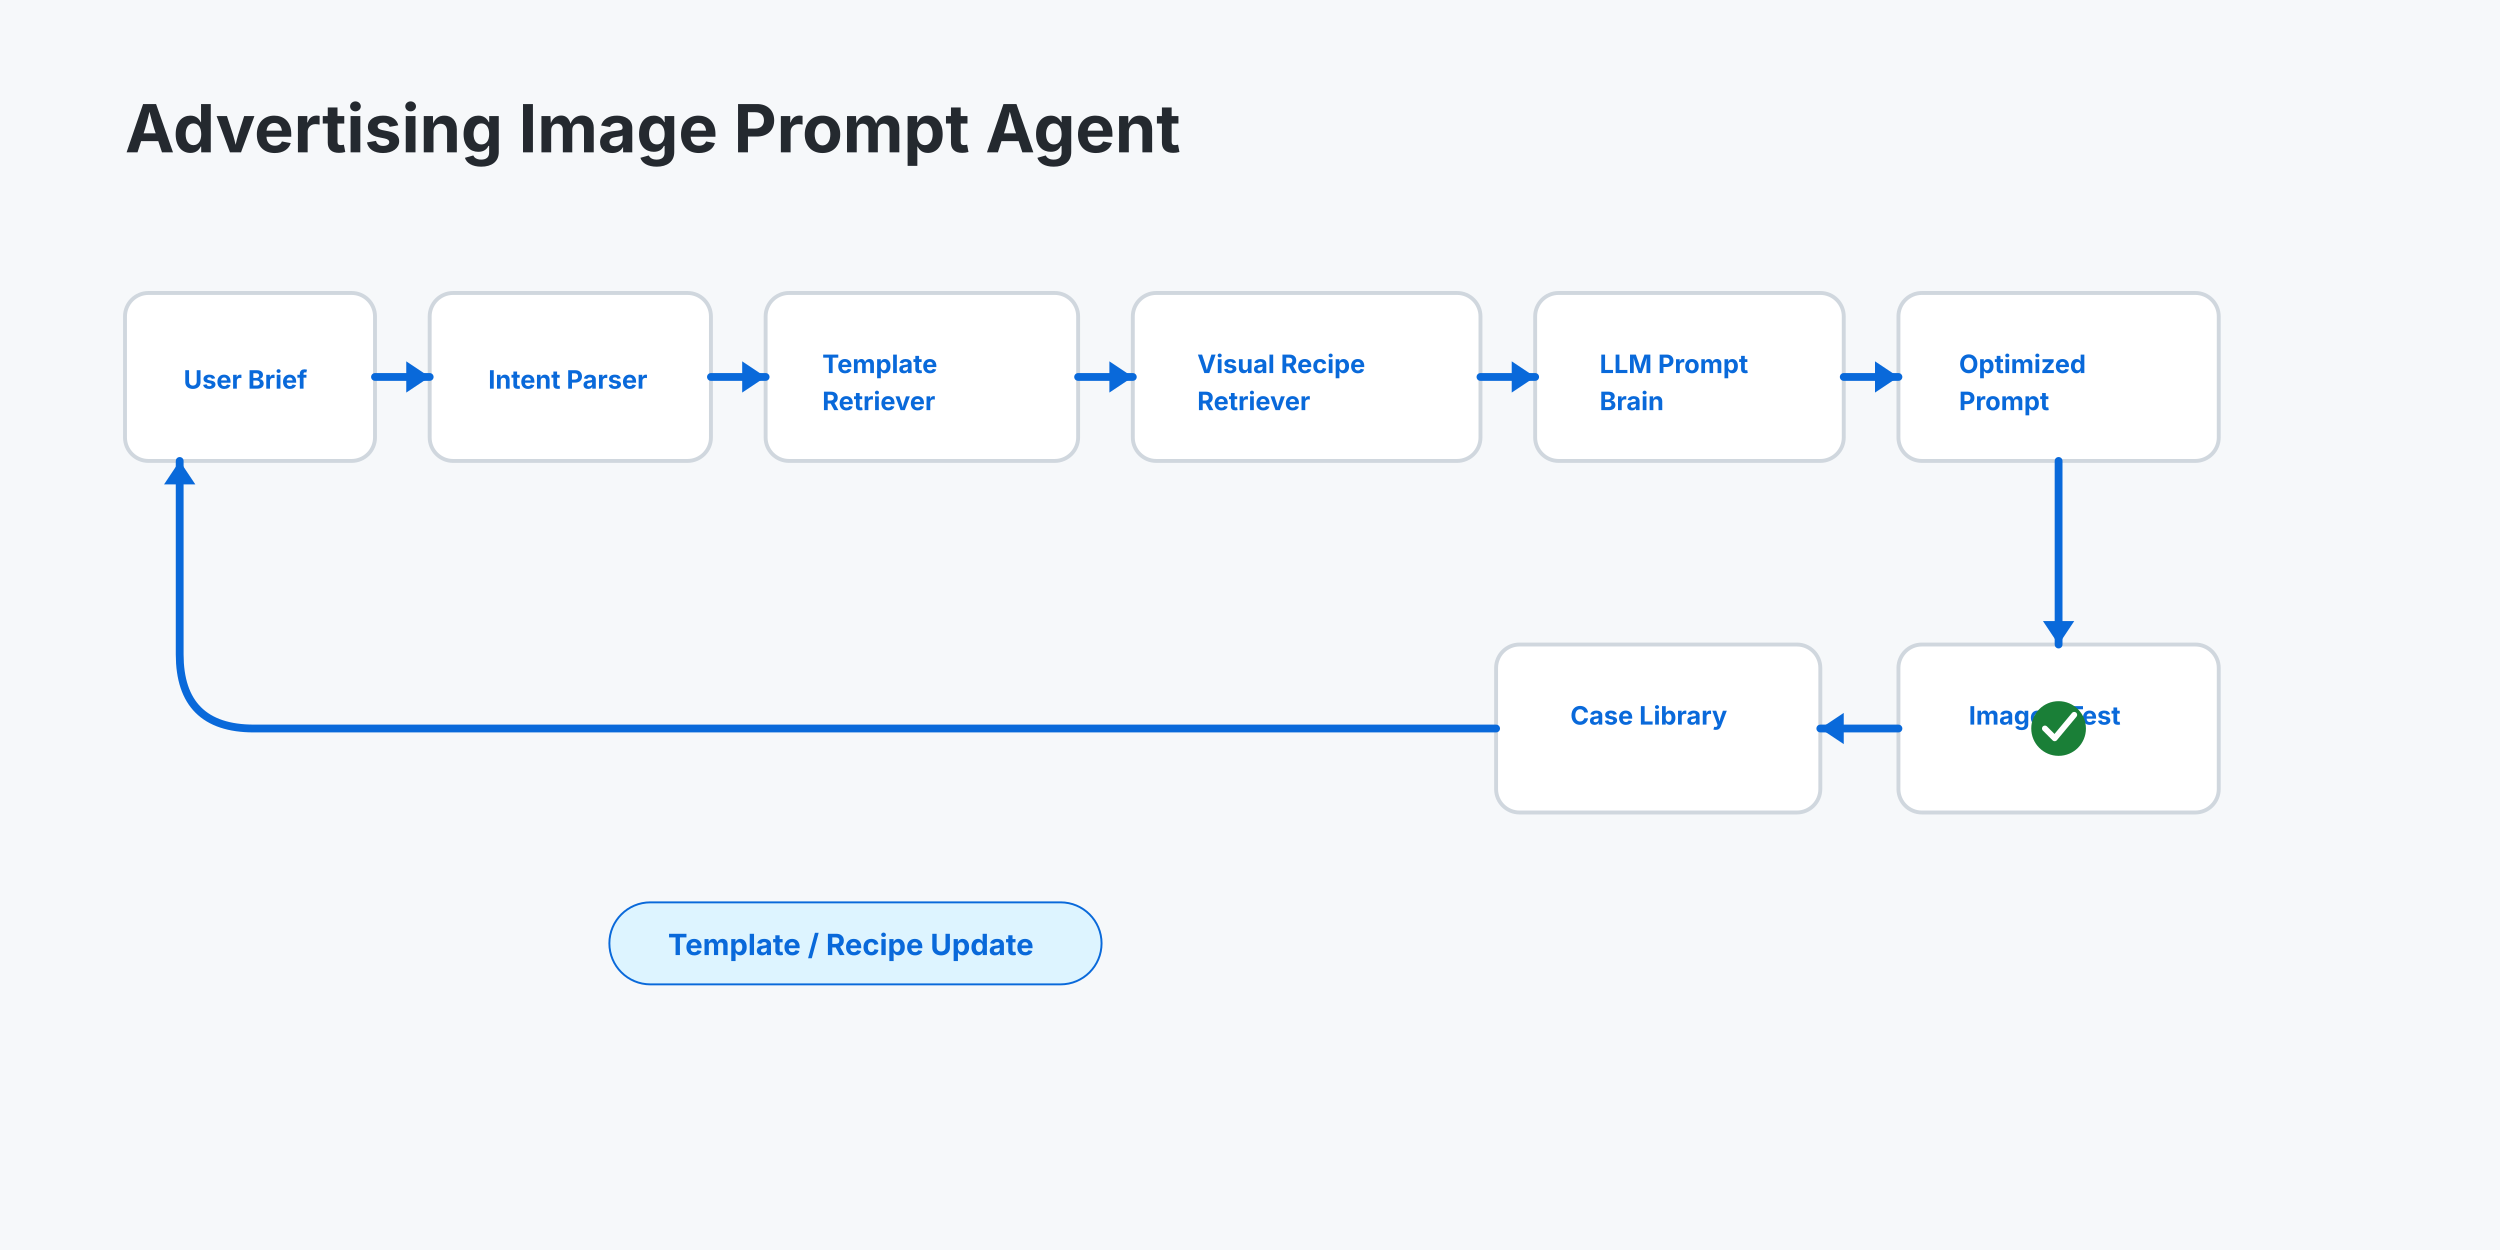
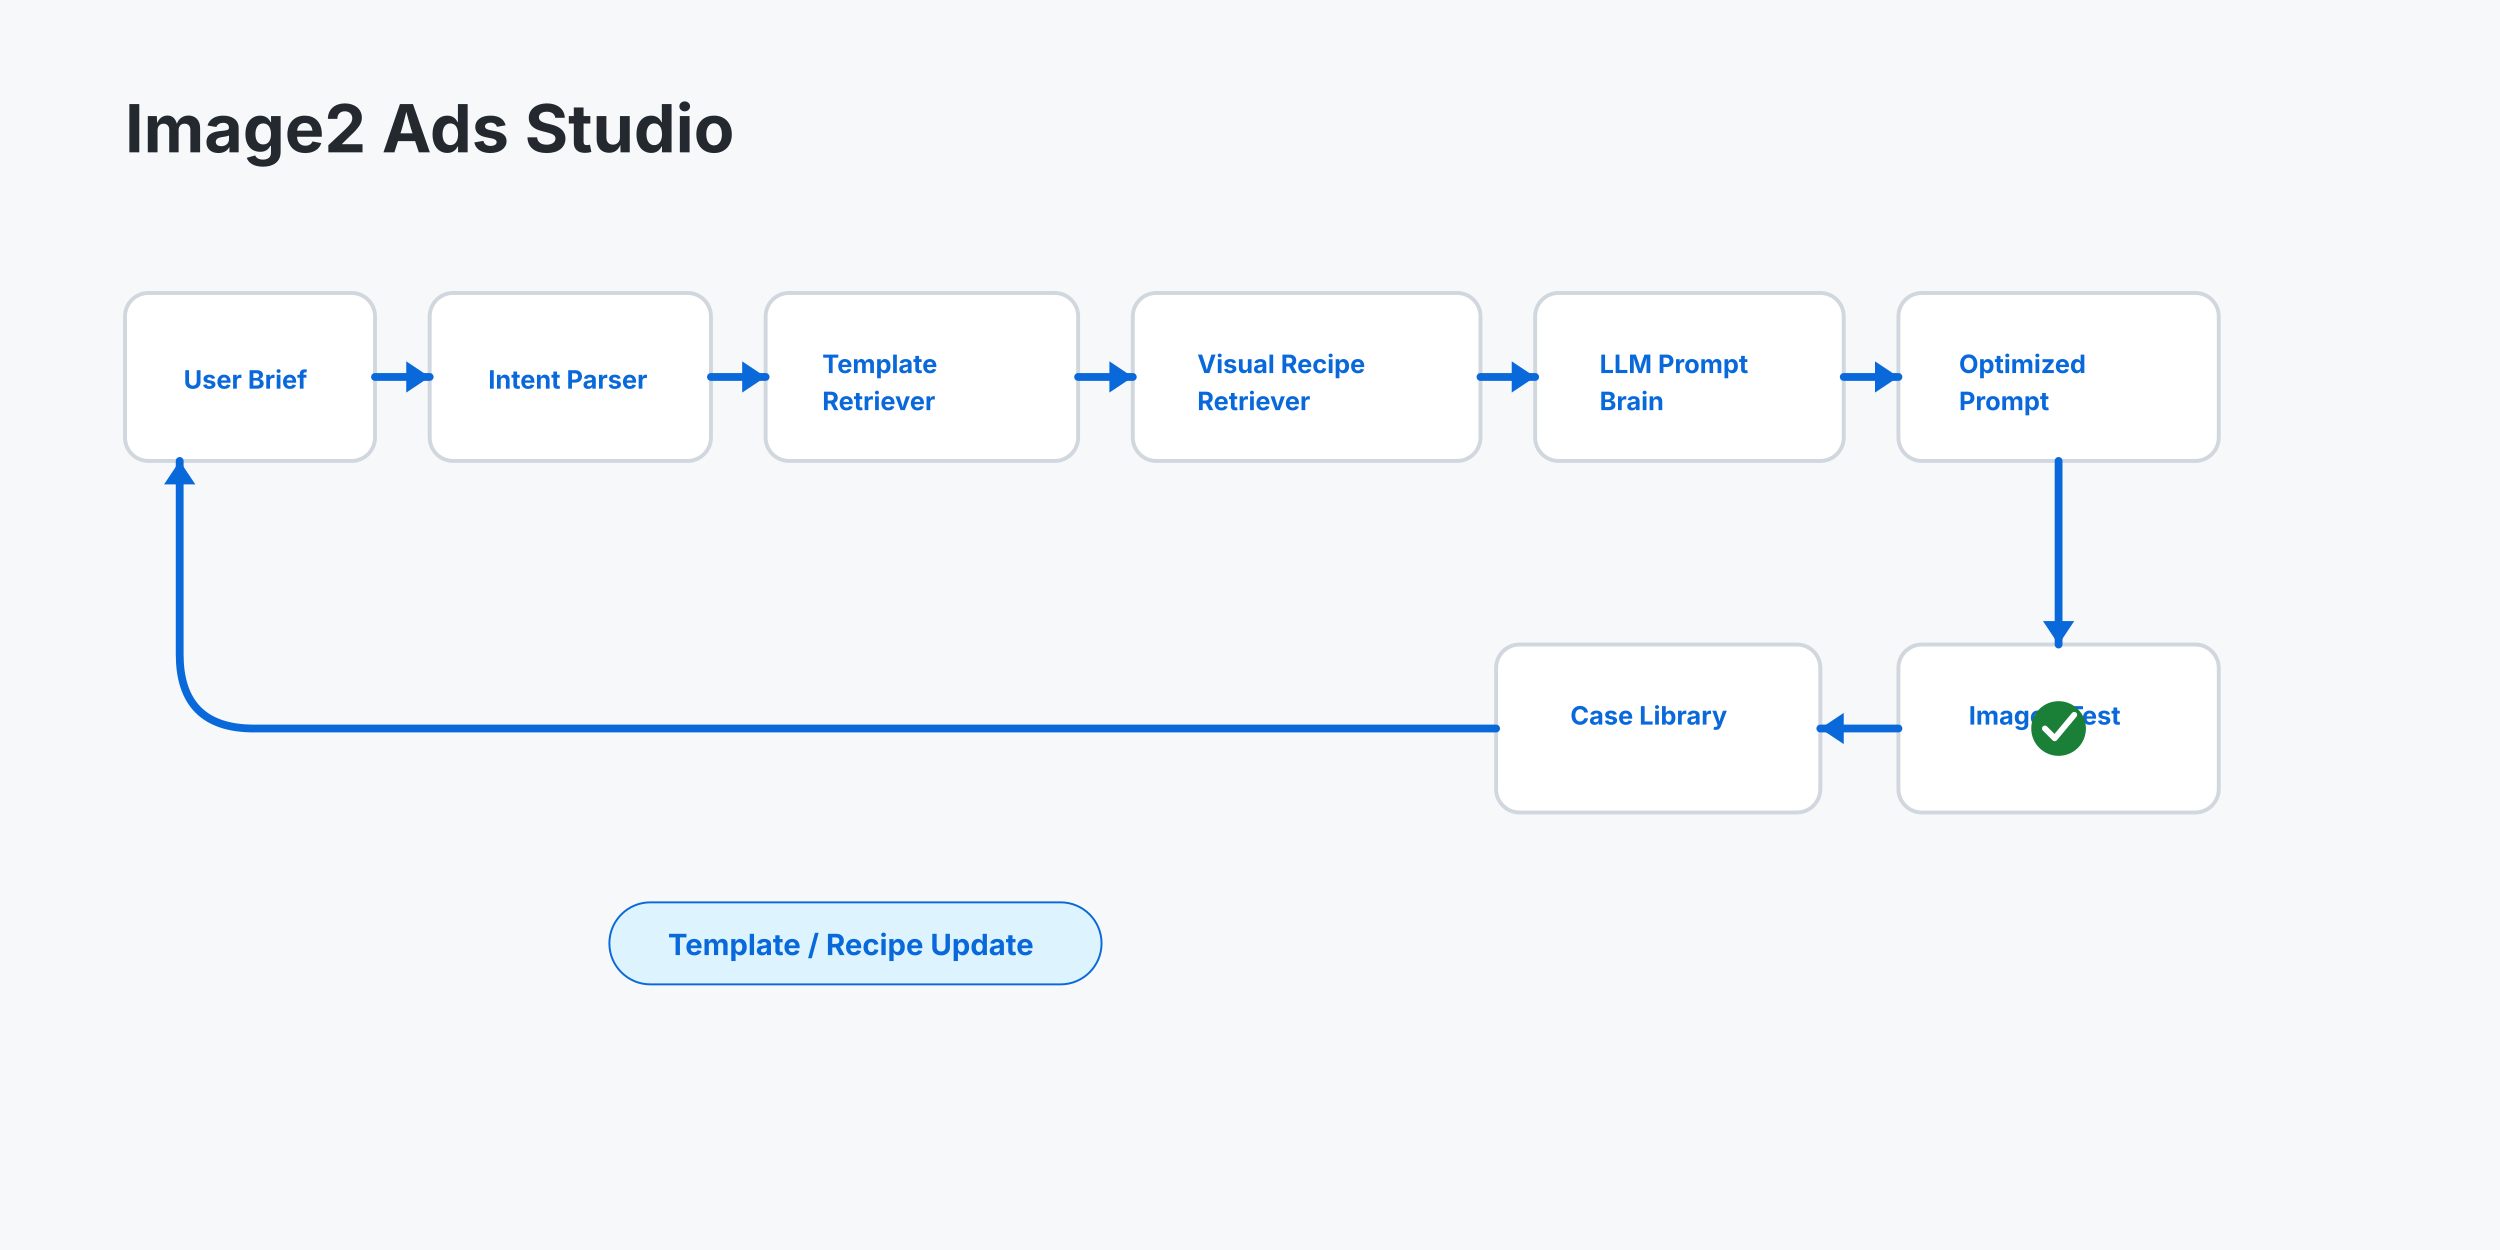
- <svg xmlns="http://www.w3.org/2000/svg" width="1280" height="640" viewBox="0 0 1280 640" role="img" aria-label="Advertising Image Prompt Agent workflow">
+ <svg xmlns="http://www.w3.org/2000/svg" width="1280" height="640" viewBox="0 0 1280 640" role="img" aria-label="Image2 Ads Studio workflow">
  <rect width="1280" height="640" fill="#f6f8fa" />
-   <text x="64" y="78" fill="#24292f" font-family="Inter, Arial, sans-serif" font-size="34" font-weight="700">Advertising Image Prompt Agent</text>
+   <text x="64" y="78" fill="#24292f" font-family="Inter, Arial, sans-serif" font-size="34" font-weight="700">Image2 Ads Studio</text>
  <g fill="#fff" stroke="#d0d7de" stroke-width="2">
    <rect x="64" y="150" width="128" height="86" rx="12" />
    <rect x="220" y="150" width="144" height="86" rx="12" />
    <rect x="392" y="150" width="160" height="86" rx="12" />
    <rect x="580" y="150" width="178" height="86" rx="12" />
    <rect x="786" y="150" width="158" height="86" rx="12" />
    <rect x="972" y="150" width="164" height="86" rx="12" />
    <rect x="972" y="330" width="164" height="86" rx="12" />
    <rect x="766" y="330" width="166" height="86" rx="12" />
  </g>
  <g fill="#0969da" font-family="Inter, Arial, sans-serif" font-size="13" font-weight="700">
    <text x="94" y="199">User Brief</text>
    <text x="250" y="199">Intent Parser</text>
    <text x="421" y="191">Template</text>
    <text x="421" y="210">Retriever</text>
    <text x="613" y="191">Visual Recipe</text>
    <text x="613" y="210">Retriever</text>
    <text x="819" y="191">LLM Prompt</text>
    <text x="819" y="210">Brain</text>
    <text x="1003" y="191">Optimized</text>
    <text x="1003" y="210">Prompt</text>
    <text x="1008" y="371">Image2 Test</text>
    <text x="804" y="371">Case Library</text>
  </g>
  <g stroke="#0969da" stroke-width="4" fill="none" stroke-linecap="round" stroke-linejoin="round">
    <path d="M192 193h28" />
    <path d="M364 193h28" />
    <path d="M552 193h28" />
    <path d="M758 193h28" />
    <path d="M944 193h28" />
    <path d="M1054 236v94" />
    <path d="M972 373h-40" />
    <path d="M766 373H130q-38 0-38-38v-99" />
  </g>
  <g fill="#0969da">
    <path d="M220 193l-12-8v16z" />
    <path d="M392 193l-12-8v16z" />
    <path d="M580 193l-12-8v16z" />
    <path d="M786 193l-12-8v16z" />
    <path d="M972 193l-12-8v16z" />
    <path d="M1054 330l-8-12h16z" />
    <path d="M932 373l12-8v16z" />
    <path d="M92 236l-8 12h16z" />
  </g>
  <rect x="312" y="462" width="252" height="42" rx="21" fill="#ddf4ff" stroke="#0969da" />
  <text x="342" y="489" fill="#0969da" font-family="Inter, Arial, sans-serif" font-size="15" font-weight="700">Template / Recipe Update</text>
  <circle cx="1054" cy="373" r="14" fill="#1a7f37" />
  <path d="M1047 373l5 5 10-12" stroke="#fff" stroke-width="3" fill="none" stroke-linecap="round" stroke-linejoin="round" />
</svg>
